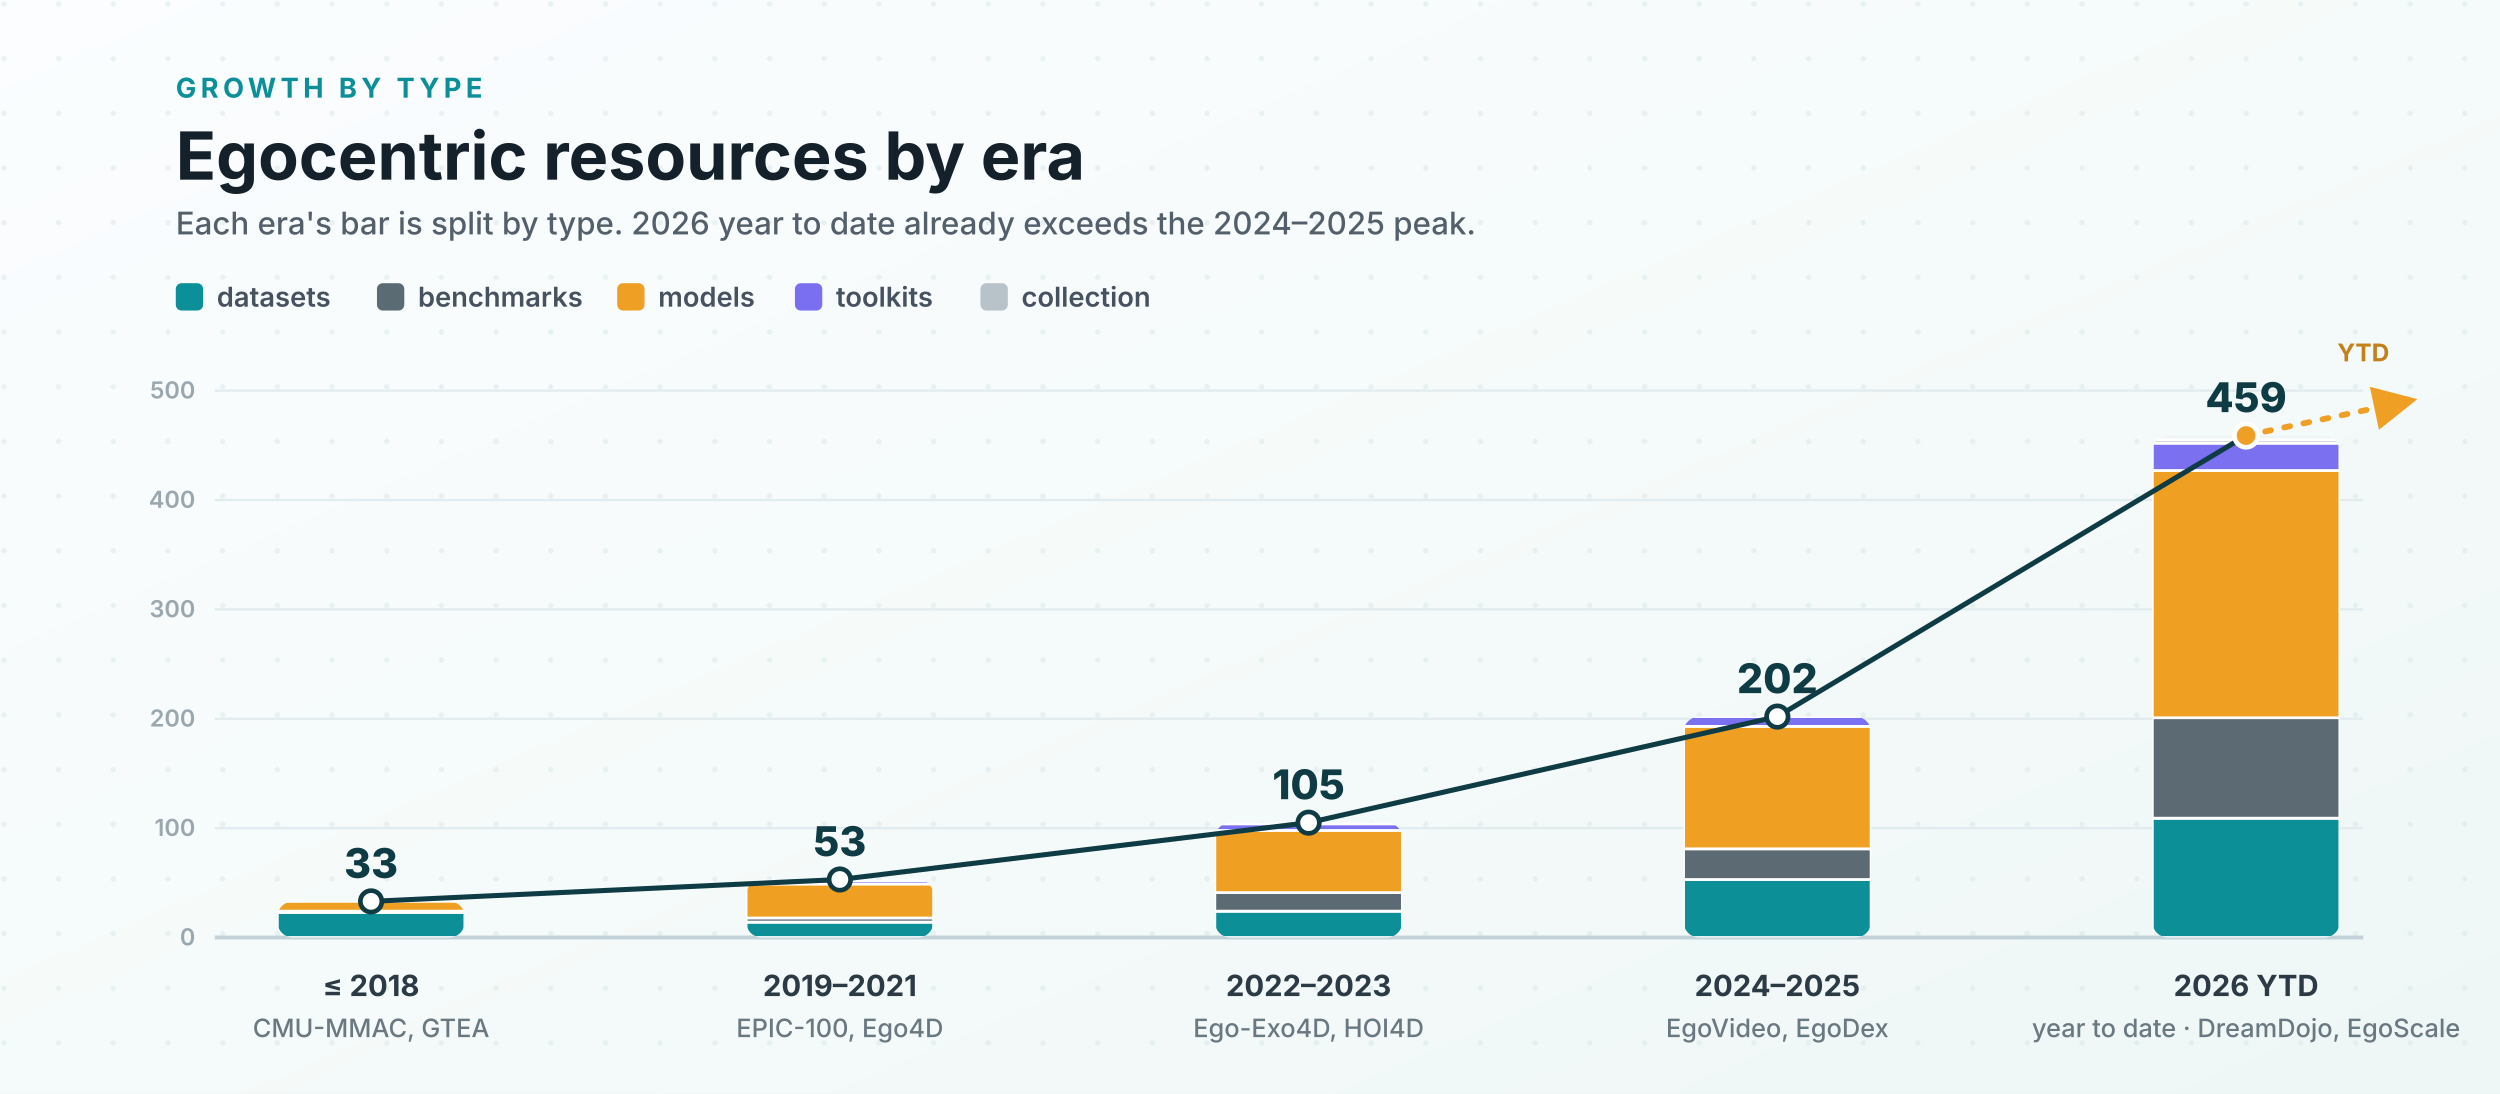
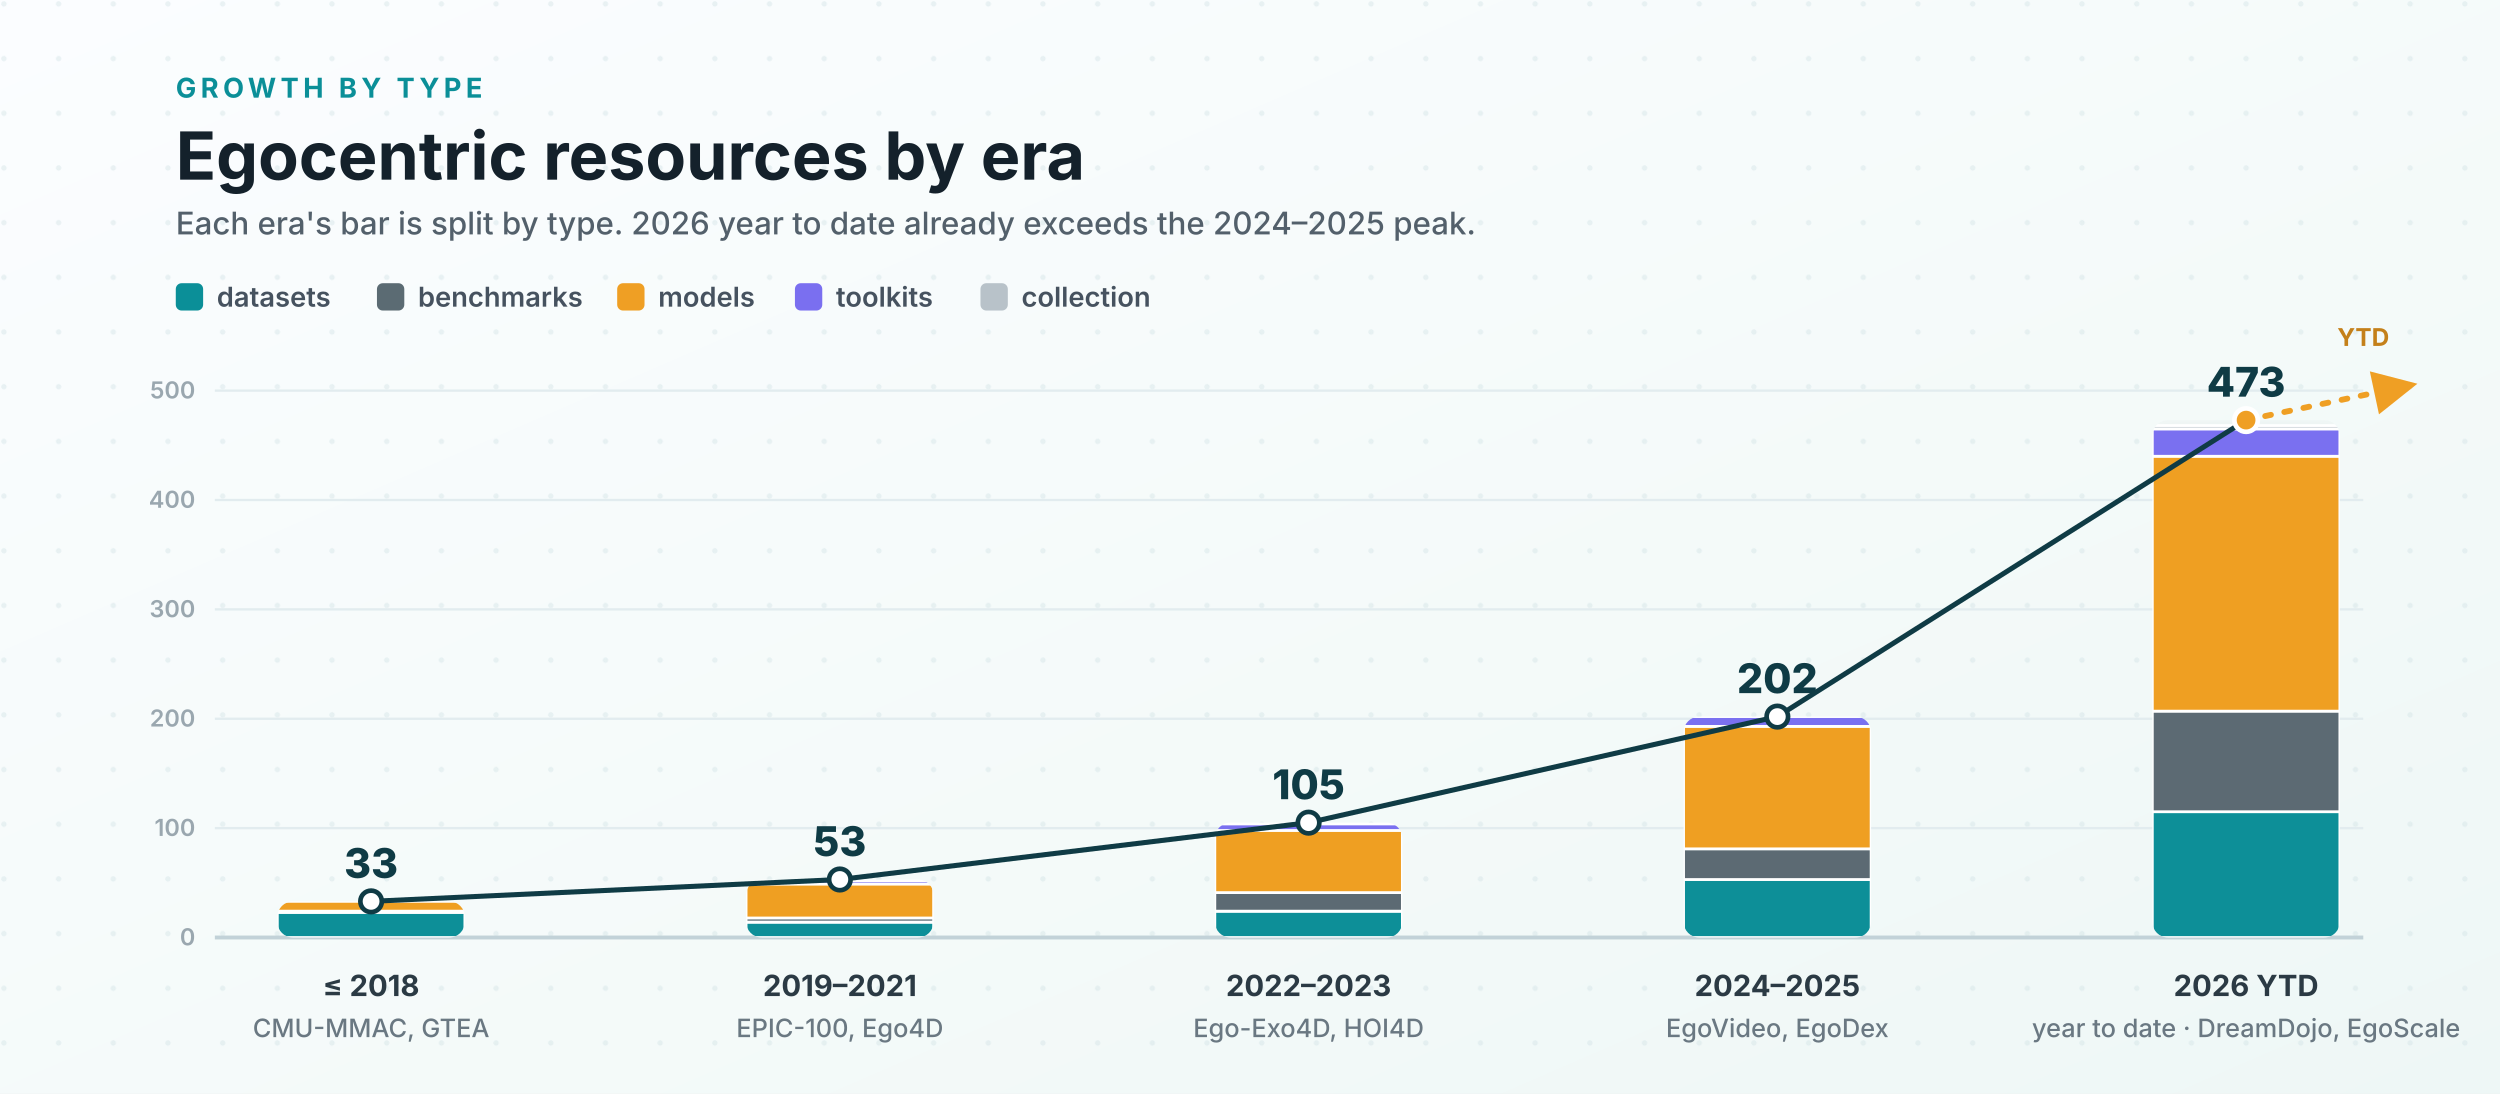
<svg xmlns="http://www.w3.org/2000/svg" viewBox="0 0 1280 560" role="img" aria-labelledby="title desc">
  <defs>
    <linearGradient id="bg" x1="0" x2="1" y1="0" y2="1">
      <stop offset="0" stop-color="#fbfdff" />
      <stop offset="0.6" stop-color="#f4faf9" />
      <stop offset="1" stop-color="#eef7f6" />
    </linearGradient>
    <pattern id="dots" width="28" height="28" patternUnits="userSpaceOnUse">
      <circle cx="2" cy="2" r="1.4" fill="#cfe0e4" opacity="0.4" />
    </pattern>
    <filter id="shadow" x="-14%" y="-14%" width="128%" height="140%">
      <feDropShadow dx="0" dy="6" stdDeviation="7" flood-color="#0f2a33" flood-opacity="0.12" />
    </filter>
    <marker id="up" viewBox="0 0 10 10" refX="6.5" refY="5" markerWidth="7.5" markerHeight="7.5" orient="auto-start-reverse">
      <path d="M0 0 L10 5 L0 10 z" fill="#ef9f24" />
    </marker>
    <clipPath id="c1">
      <rect x="142" y="461.5" width="96" height="18.5" rx="8" />
    </clipPath>
    <clipPath id="c2">
      <rect x="382" y="450.3" width="96" height="29.7" rx="8" />
    </clipPath>
    <clipPath id="c3">
      <rect x="622" y="421.2" width="96" height="58.8" rx="8" />
    </clipPath>
    <clipPath id="c4">
      <rect x="862" y="366.9" width="96" height="113.1" rx="8" />
    </clipPath>
    <clipPath id="c5">
-       <rect x="1102" y="223" width="96" height="257" rx="8" />
+       <rect x="1102" y="215.1" width="96" height="264.9" rx="8" />
    </clipPath>
    <style>
      .ink { fill: #14212b; }
      .kicker { font: 700 14px system-ui, -apple-system, "Segoe UI", sans-serif; fill: #0b8f98; letter-spacing: .16em; }
      .title { font: 700 34px system-ui, -apple-system, "Segoe UI", sans-serif; }
      .subtitle { font: 500 16px system-ui, -apple-system, "Segoe UI", sans-serif; fill: #53606b; }
      .count { font: 800 21px system-ui, -apple-system, "Segoe UI", sans-serif; fill: #0f3b45; }
      .era { font: 700 15px system-ui, -apple-system, "Segoe UI", sans-serif; fill: #2b3a44; }
      .anchor { font: 500 13px system-ui, -apple-system, "Segoe UI", sans-serif; fill: #6a7882; }
      .grid { stroke: #e2ecef; stroke-width: 1.2; }
      .gridlabel { font: 600 12px system-ui, -apple-system, "Segoe UI", sans-serif; fill: #9aa7af; }
      .axis { stroke: #c2d2d8; stroke-width: 2; }
      .trend { stroke: #0f3b45; stroke-width: 2.6; fill: none; stroke-linejoin: round; stroke-linecap: round; }
      .proj { stroke: #ef9f24; stroke-width: 3; fill: none; stroke-dasharray: 3 7; stroke-linecap: round; }
      .note { font: 700 12.5px system-ui, -apple-system, "Segoe UI", sans-serif; fill: #c4801a; }
      .seg { stroke: #ffffff; stroke-width: 1.4; }
      .lg { font: 600 14px system-ui, -apple-system, "Segoe UI", sans-serif; fill: #46525f; }
    </style>
  </defs>
  <rect width="1280" height="560" fill="url(#bg)" />
  <rect width="1280" height="560" fill="url(#dots)" />
  <text class="kicker" x="90" y="50">GROWTH BY TYPE</text>
  <text class="title ink" x="90" y="92">Egocentric resources by era</text>
  <text class="subtitle" x="90" y="120">Each era's bar is split by type. 2026 year to date already exceeds the 2024–2025 peak.</text>
  <g>
    <rect x="90" y="145" width="14" height="14" rx="3" fill="#0b8f98" />
    <text class="lg" x="111" y="157">datasets</text>
    <rect x="193" y="145" width="14" height="14" rx="3" fill="#5b6b73" />
    <text class="lg" x="214" y="157">benchmarks</text>
    <rect x="316" y="145" width="14" height="14" rx="3" fill="#ef9f24" />
    <text class="lg" x="337" y="157">models</text>
    <rect x="407" y="145" width="14" height="14" rx="3" fill="#7a6ff0" />
    <text class="lg" x="428" y="157">toolkits</text>
    <rect x="502" y="145" width="14" height="14" rx="3" fill="#b8c2c9" />
    <text class="lg" x="523" y="157">collection</text>
  </g>
  <line class="grid" x1="110" y1="424" x2="1210" y2="424" />
  <text class="gridlabel" x="100" y="428" text-anchor="end">100</text>
  <line class="grid" x1="110" y1="368" x2="1210" y2="368" />
  <text class="gridlabel" x="100" y="372" text-anchor="end">200</text>
  <line class="grid" x1="110" y1="312" x2="1210" y2="312" />
  <text class="gridlabel" x="100" y="316" text-anchor="end">300</text>
  <line class="grid" x1="110" y1="256" x2="1210" y2="256" />
  <text class="gridlabel" x="100" y="260" text-anchor="end">400</text>
  <line class="grid" x1="110" y1="200" x2="1210" y2="200" />
  <text class="gridlabel" x="100" y="204" text-anchor="end">500</text>
  <text class="gridlabel" x="100" y="484" text-anchor="end">0</text>
  <line class="axis" x1="110" y1="480" x2="1210" y2="480" />
  <g clip-path="url(#c1)" filter="url(#shadow)">
    <rect class="seg" x="142" y="467.1" width="96" height="12.9" fill="#0b8f98" />
    <rect class="seg" x="142" y="466.6" width="96" height="0.6" fill="#5b6b73" />
    <rect class="seg" x="142" y="461.5" width="96" height="5" fill="#ef9f24" />
  </g>
  <g clip-path="url(#c2)" filter="url(#shadow)">
    <rect class="seg" x="382" y="472.2" width="96" height="7.8" fill="#0b8f98" />
    <rect class="seg" x="382" y="469.9" width="96" height="2.2" fill="#5b6b73" />
    <rect class="seg" x="382" y="452.6" width="96" height="17.4" fill="#ef9f24" />
    <rect class="seg" x="382" y="450.9" width="96" height="1.7" fill="#7a6ff0" />
  </g>
  <g clip-path="url(#c3)" filter="url(#shadow)">
    <rect class="seg" x="622" y="466.6" width="96" height="13.4" fill="#0b8f98" />
    <rect class="seg" x="622" y="457" width="96" height="9.5" fill="#5b6b73" />
    <rect class="seg" x="622" y="425.1" width="96" height="31.9" fill="#ef9f24" />
    <rect class="seg" x="622" y="421.8" width="96" height="3.4" fill="#7a6ff0" />
    <rect class="seg" x="622" y="421.2" width="96" height="0.6" fill="#b8c2c9" />
  </g>
  <g clip-path="url(#c4)" filter="url(#shadow)">
    <rect class="seg" x="862" y="450.3" width="96" height="29.7" fill="#0b8f98" />
    <rect class="seg" x="862" y="434.6" width="96" height="15.7" fill="#5b6b73" />
    <rect class="seg" x="862" y="371.9" width="96" height="62.7" fill="#ef9f24" />
    <rect class="seg" x="862" y="366.9" width="96" height="5" fill="#7a6ff0" />
  </g>
  <g clip-path="url(#c5)" filter="url(#shadow)">
-     <rect class="seg" x="1102" y="419" width="96" height="61" fill="#0b8f98" />
-     <rect class="seg" x="1102" y="367.4" width="96" height="51.5" fill="#5b6b73" />
-     <rect class="seg" x="1102" y="240.9" width="96" height="126.6" fill="#ef9f24" />
-     <rect class="seg" x="1102" y="226.9" width="96" height="14" fill="#7a6ff0" />
-     <rect class="seg" x="1102" y="225.2" width="96" height="1.7" fill="#b8c2c9" />
+     <rect class="seg" x="1102" y="415.6" width="96" height="64.4" fill="#0b8f98" />
+     <rect class="seg" x="1102" y="364.1" width="96" height="51.5" fill="#5b6b73" />
+     <rect class="seg" x="1102" y="233.6" width="96" height="130.5" fill="#ef9f24" />
+     <rect class="seg" x="1102" y="219.6" width="96" height="14" fill="#7a6ff0" />
+     <rect class="seg" x="1102" y="217.9" width="96" height="1.7" fill="#b8c2c9" />
  </g>
-   <polyline class="trend" points="190,461.5 430,450.3 670,421.2 910,366.9 1150,223" />
-   <path class="proj" d="M1150 223 L1230 206" marker-end="url(#up)" />
-   <text class="note" x="1210" y="185" text-anchor="middle">YTD</text>
+   <polyline class="trend" points="190,461.5 430,450.3 670,421.2 910,366.9 1150,215.1" />
+   <path class="proj" d="M1150 215.1 L1230 198.1" marker-end="url(#up)" />
+   <text class="note" x="1210" y="177.1" text-anchor="middle">YTD</text>
  <g>
    <circle cx="190" cy="461.5" r="5.5" fill="#ffffff" stroke="#0f3b45" stroke-width="2.4" />
    <circle cx="430" cy="450.3" r="5.5" fill="#ffffff" stroke="#0f3b45" stroke-width="2.4" />
    <circle cx="670" cy="421.2" r="5.5" fill="#ffffff" stroke="#0f3b45" stroke-width="2.4" />
    <circle cx="910" cy="366.9" r="5.5" fill="#ffffff" stroke="#0f3b45" stroke-width="2.4" />
-     <circle cx="1150" cy="223" r="6" fill="#ef9f24" stroke="#ffffff" stroke-width="2.4" />
+     <circle cx="1150" cy="215.1" r="6" fill="#ef9f24" stroke="#ffffff" stroke-width="2.4" />
  </g>
  <text class="count" x="190" y="449.5" text-anchor="middle">33</text>
  <text class="count" x="430" y="438.3" text-anchor="middle">53</text>
  <text class="count" x="670" y="409.2" text-anchor="middle">105</text>
  <text class="count" x="910" y="354.9" text-anchor="middle">202</text>
-   <text class="count" x="1150" y="211" text-anchor="middle">459</text>
+   <text class="count" x="1150" y="203.1" text-anchor="middle">473</text>
  <text class="era" x="190" y="510" text-anchor="middle">≤ 2018</text>
  <text class="anchor" x="190" y="531" text-anchor="middle">CMU-MMAC, GTEA</text>
  <text class="era" x="430" y="510" text-anchor="middle">2019–2021</text>
  <text class="anchor" x="430" y="531" text-anchor="middle">EPIC-100, Ego4D</text>
  <text class="era" x="670" y="510" text-anchor="middle">2022–2023</text>
  <text class="anchor" x="670" y="531" text-anchor="middle">Ego-Exo4D, HOI4D</text>
  <text class="era" x="910" y="510" text-anchor="middle">2024–2025</text>
  <text class="anchor" x="910" y="531" text-anchor="middle">EgoVideo, EgoDex</text>
  <text class="era" x="1150" y="510" text-anchor="middle">2026 YTD</text>
  <text class="anchor" x="1150" y="531" text-anchor="middle">year to date · DreamDojo, EgoScale</text>
</svg>
